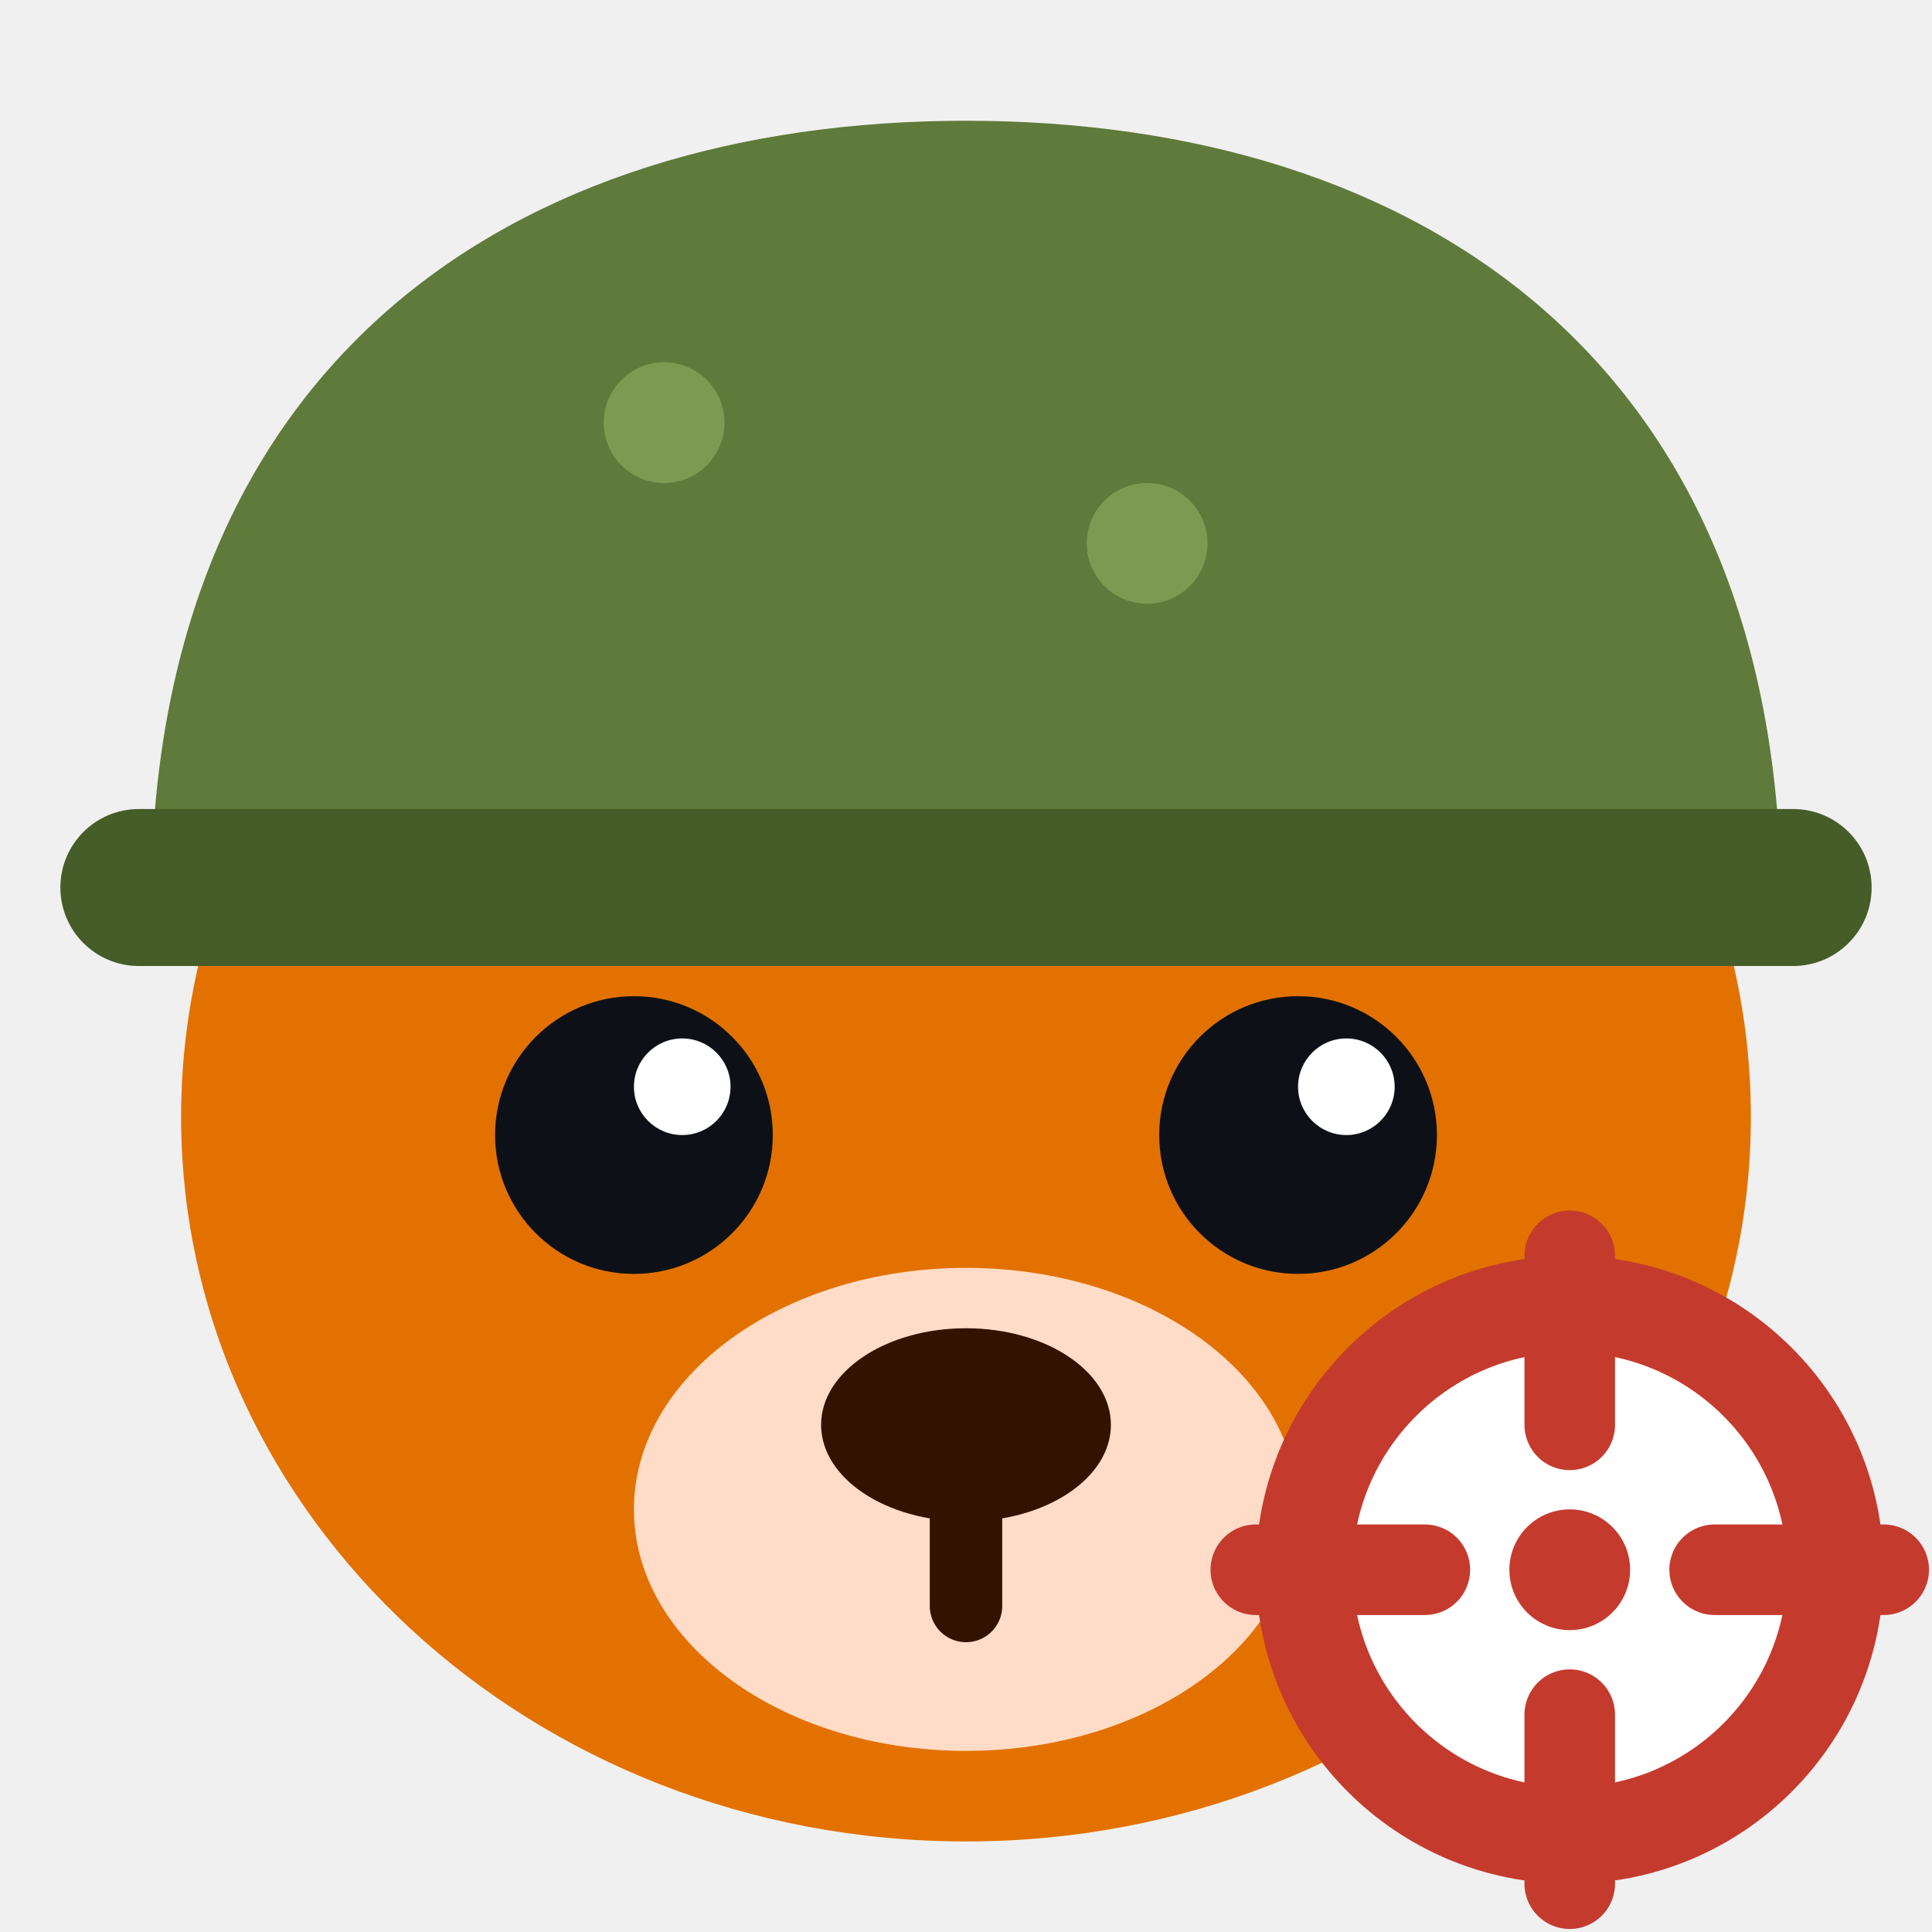
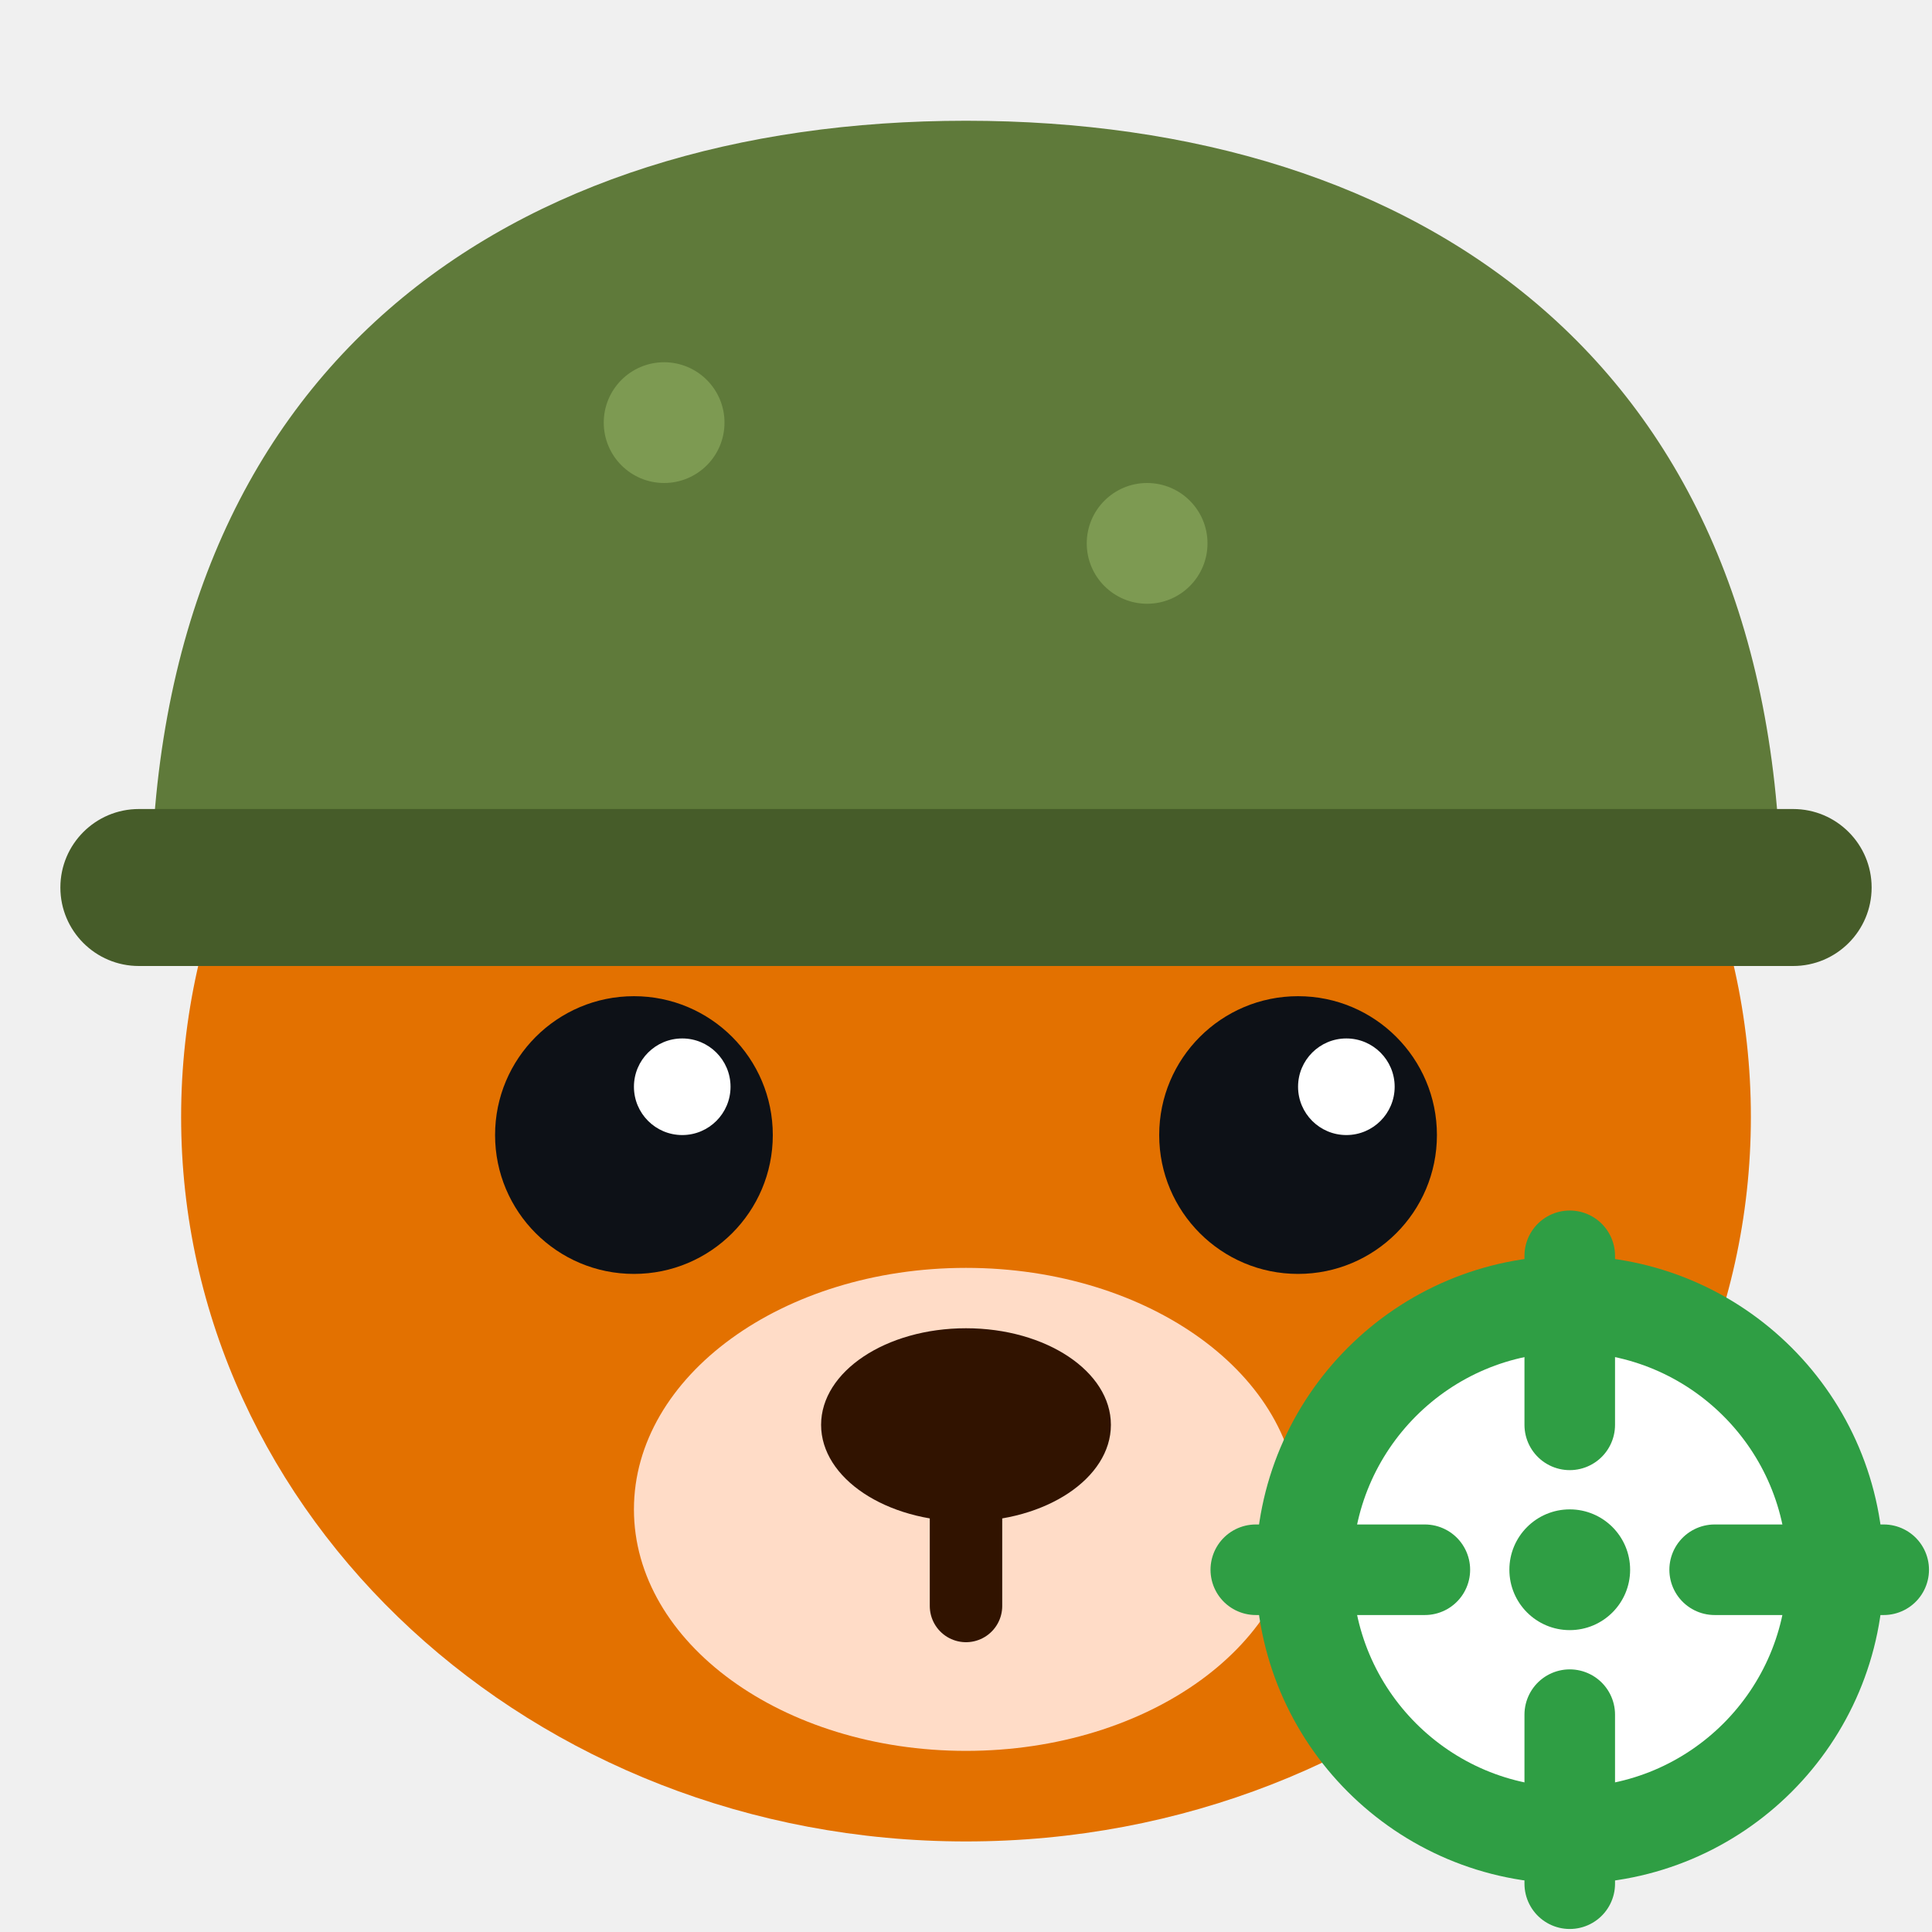
<svg xmlns="http://www.w3.org/2000/svg" viewBox="0 0 32 32">
  <ellipse cx="16" cy="18.5" rx="13" ry="12" fill="#e37100" />
  <path d="M2.5 15 C2.5 6 8.5 2 16 2 C23.5 2 29.5 6 29.5 15 Z" fill="#5f7a3a" />
  <rect x="1" y="13.4" width="30" height="2.6" rx="1.3" fill="#465c29" />
  <circle cx="11" cy="7" r="1" fill="#7d9a52" />
  <circle cx="19" cy="9" r="1" fill="#7d9a52" />
  <circle cx="10.5" cy="18.8" r="2.3" fill="#0d1117" />
  <circle cx="21.5" cy="18.8" r="2.3" fill="#0d1117" />
  <circle cx="11.3" cy="18.0" r="0.8" fill="#ffffff" />
  <circle cx="22.3" cy="18.0" r="0.8" fill="#ffffff" />
  <ellipse cx="16" cy="25" rx="5.5" ry="4" fill="#ffdcc7" />
  <ellipse cx="16" cy="23.6" rx="2.4" ry="1.6" fill="#311300" />
  <path d="M16 25 V26.6" stroke="#311300" stroke-width="1.2" stroke-linecap="round" />
-   <circle cx="26" cy="26" r="4.4" fill="#ffffff" stroke="#c43b2e" stroke-width="1.6" />
-   <path d="M26 20.8 V23.6 M26 28.4 V31.2 M20.8 26 H23.6 M28.4 26 H31.2" stroke="#c43b2e" stroke-width="1.5" stroke-linecap="round" />
-   <circle cx="26" cy="26" r="1" fill="#c43b2e" />
+   <circle cx="26" cy="26" r="4.4" fill="#ffffff" stroke="#2f9e44" stroke-width="1.6" />
+   <path d="M26 20.8 V23.6 M26 28.4 V31.2 M20.8 26 H23.6 M28.4 26 H31.2" stroke="#2f9e44" stroke-width="1.5" stroke-linecap="round" />
+   <circle cx="26" cy="26" r="1" fill="#2f9e44" />
</svg>
